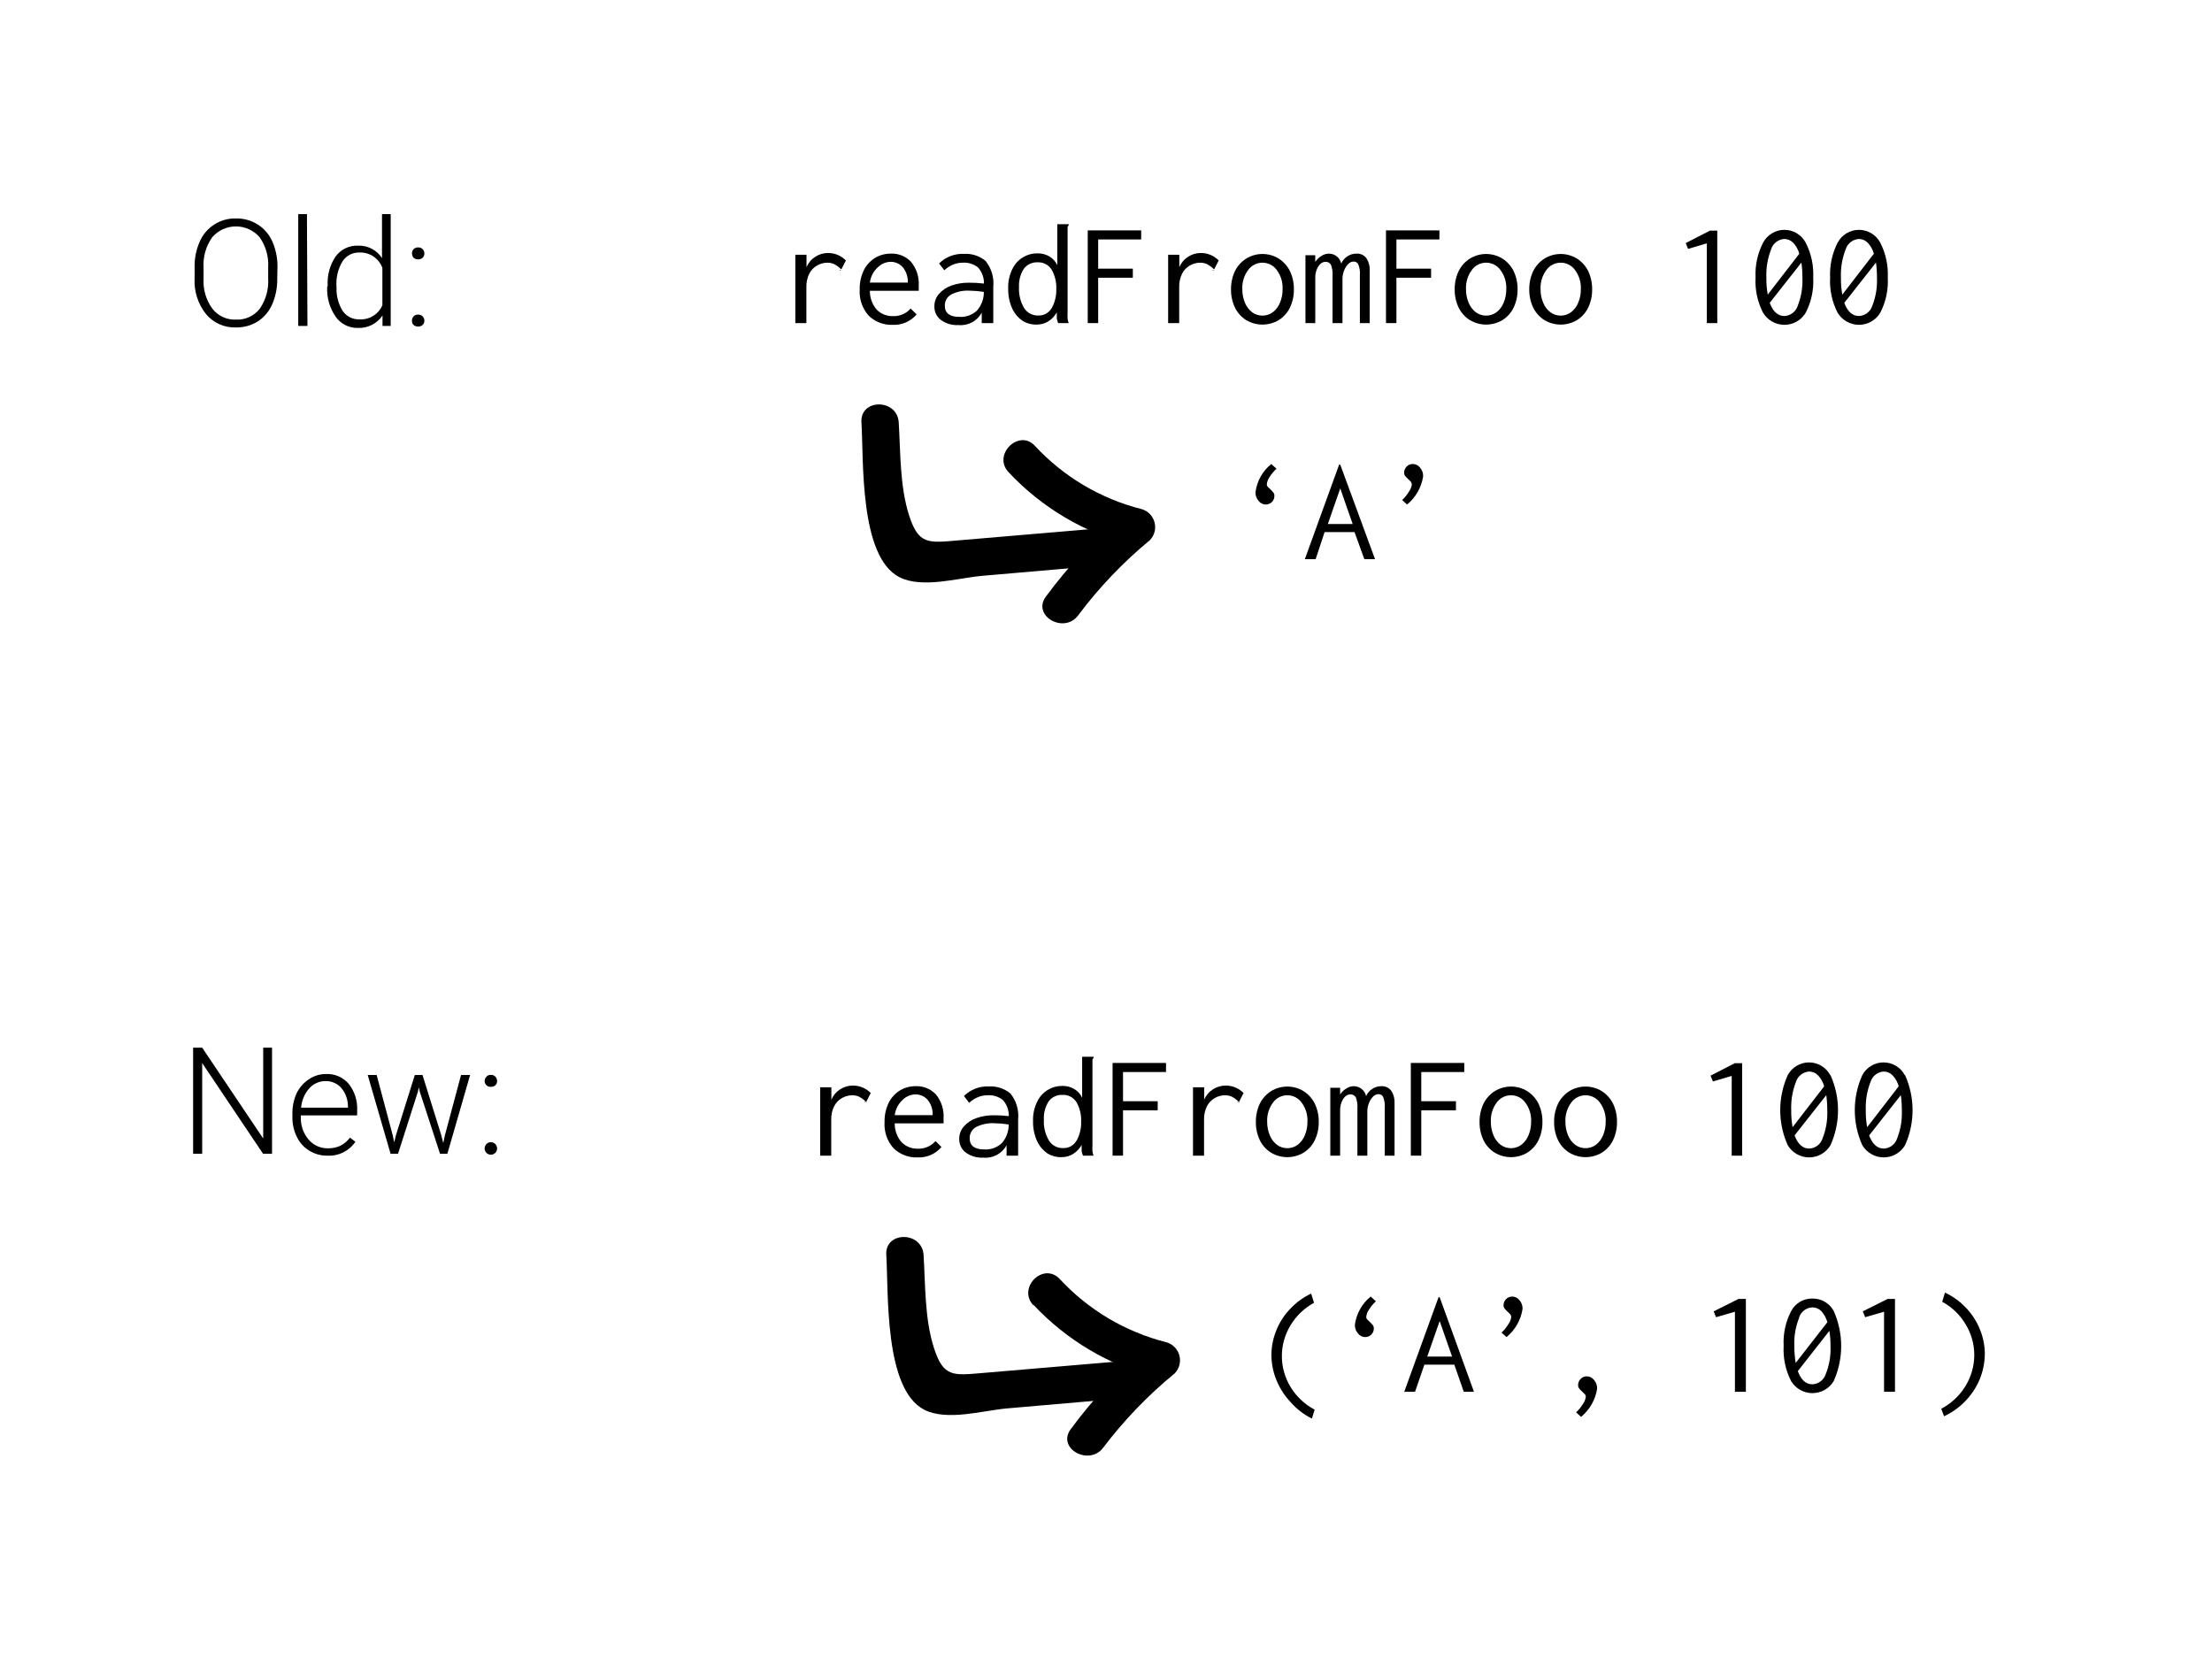
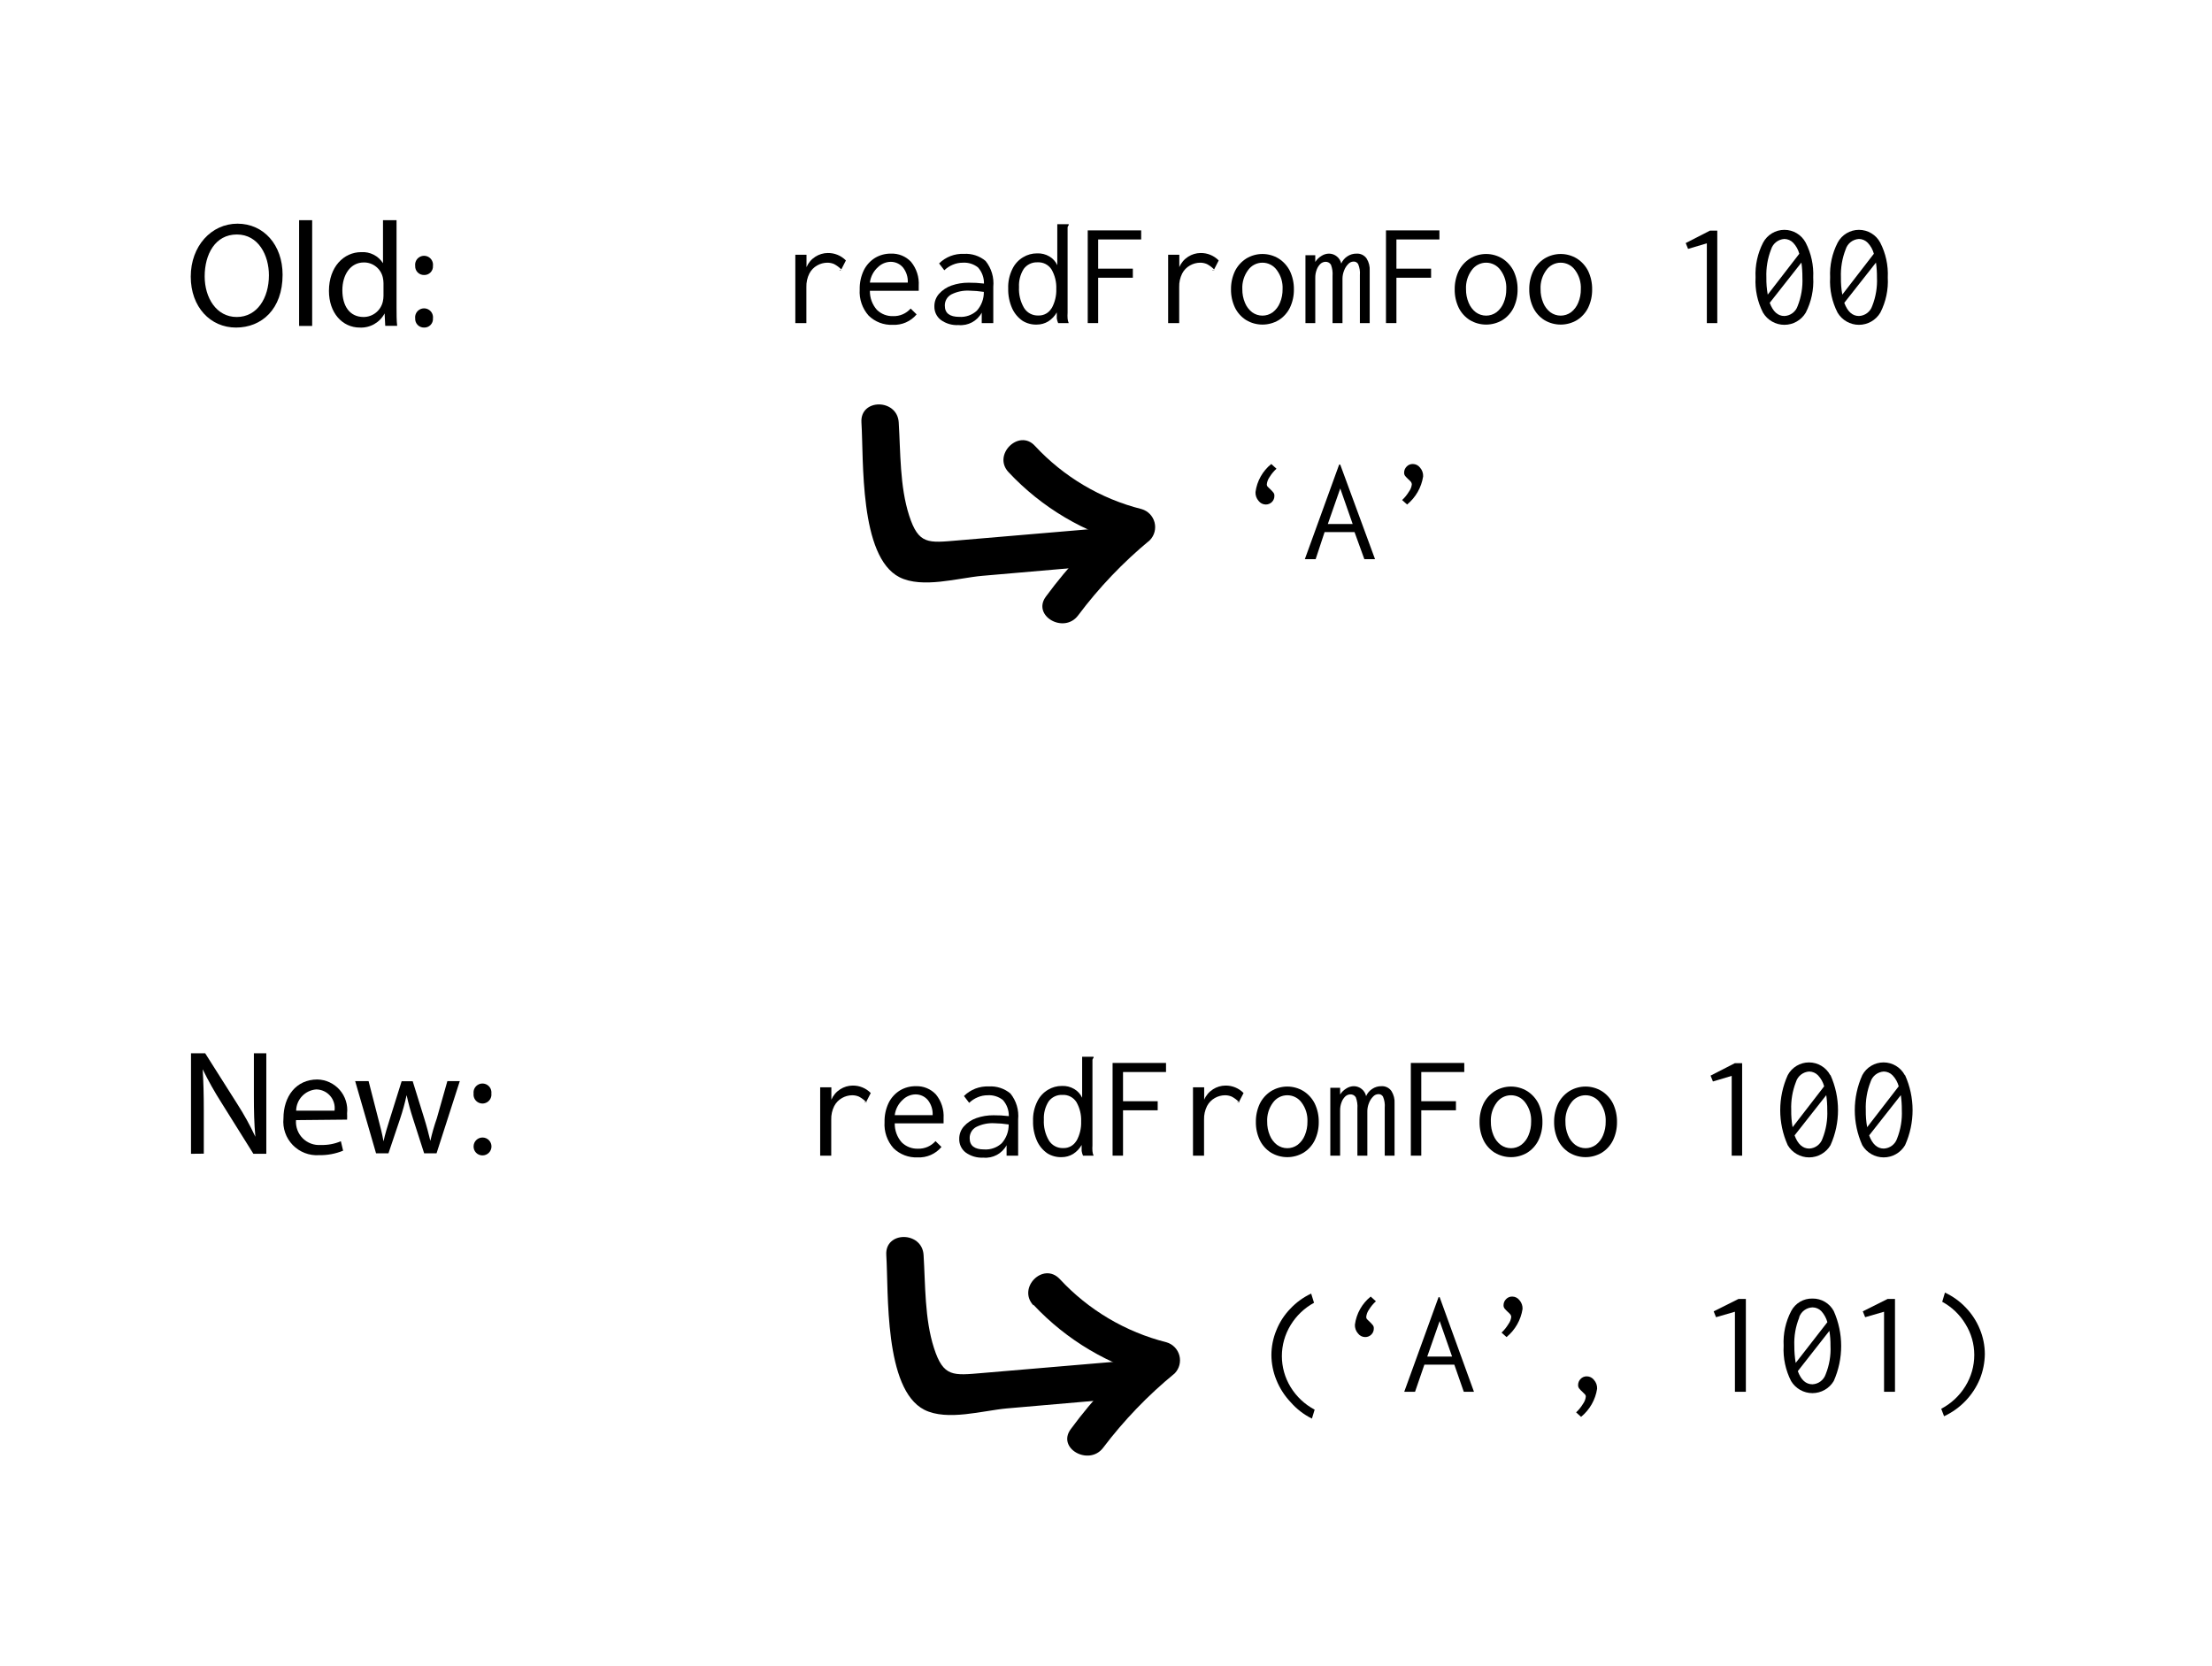
<svg xmlns="http://www.w3.org/2000/svg" id="Layer_1" data-name="Layer 1" viewBox="0 0 178 134">
  <path d="M67.7,21.68h0a2.42,2.42,0,0,0-.58-.43,1.35,1.35,0,0,0-.55-.11,1.67,1.67,0,0,0-.81.22,1.58,1.58,0,0,0-.63.65,2.29,2.29,0,0,0-.24,1.1V26H64v-5.5h.9l0,1a1.83,1.83,0,0,1,.71-.84,1.88,1.88,0,0,1,1-.3,2,2,0,0,1,1.46.6Zm-.13.05s0,0,0,0l.07,0,0,.06-.08-.05Zm.17,0-.06,0,0,0C67.76,21.74,67.77,21.76,67.74,21.75Z" />
  <path d="M69.9,25.4a2.88,2.88,0,0,1-.72-2.1,3.41,3.41,0,0,1,.33-1.55,2.46,2.46,0,0,1,.91-1,2.43,2.43,0,0,1,1.28-.34,2.1,2.1,0,0,1,1.61.66A2.76,2.76,0,0,1,73.93,23c0,.09,0,.22,0,.4H70a2.26,2.26,0,0,0,.56,1.53,1.78,1.78,0,0,0,1.31.51,1.8,1.8,0,0,0,1.41-.61l.48.47a2.35,2.35,0,0,1-1.92.84A2.61,2.61,0,0,1,69.9,25.4Zm3.15-2.66a1.81,1.81,0,0,0-.39-1.22,1.29,1.29,0,0,0-1-.45,1.49,1.49,0,0,0-1,.42A2,2,0,0,0,70,22.74Z" />
  <path d="M79.31,21a2.87,2.87,0,0,1,.62,2.08V26H79v-.84a1.92,1.92,0,0,1-1.87,1,2.21,2.21,0,0,1-1.43-.42,1.33,1.33,0,0,1-.51-1.09,1.48,1.48,0,0,1,.37-1,2.42,2.42,0,0,1,1-.67,4.09,4.09,0,0,1,1.39-.23,9.18,9.18,0,0,1,1.23.07,1.89,1.89,0,0,0-.48-1.3,1.79,1.79,0,0,0-1.23-.38,2,2,0,0,0-.79.16,2.16,2.16,0,0,0-.69.45l-.42-.55a2.67,2.67,0,0,1,2-.77A2.47,2.47,0,0,1,79.31,21ZM78.61,25a2.23,2.23,0,0,0,.56-1.51A8.34,8.34,0,0,0,78,23.39a2.91,2.91,0,0,0-1.44.3,1,1,0,0,0-.53.91q0,.9,1.17.9A1.9,1.9,0,0,0,78.61,25Z" />
  <path d="M82.29,25.82a2.44,2.44,0,0,1-.84-1,3.71,3.71,0,0,1-.32-1.6,3.27,3.27,0,0,1,.34-1.58,2.2,2.2,0,0,1,.86-.94,2.13,2.13,0,0,1,1.12-.31,1.79,1.79,0,0,1,1,.25,1.58,1.58,0,0,1,.63.7v-3.3H86v.08a.51.51,0,0,0-.09.16,2,2,0,0,0,0,.28v6.6a3.33,3.33,0,0,0,0,.48A1.13,1.13,0,0,0,86,26h-.85a1.47,1.47,0,0,1-.11-.38c0-.13,0-.28,0-.48a2.05,2.05,0,0,1-.68.72,1.76,1.76,0,0,1-.93.26A2.05,2.05,0,0,1,82.29,25.82Zm2.33-1A3,3,0,0,0,85,23.25a2.91,2.91,0,0,0-.38-1.56,1.25,1.25,0,0,0-1.13-.58,1.3,1.3,0,0,0-1.11.53A2.5,2.5,0,0,0,82,23.1a3,3,0,0,0,.4,1.67,1.29,1.29,0,0,0,1.16.62A1.17,1.17,0,0,0,84.62,24.8Z" />
  <path d="M87.53,26V18.54h4.3v.73H88.37v2.35h2.79v.73H88.37V26Z" />
  <path d="M97.7,21.68h0a2.42,2.42,0,0,0-.58-.43,1.35,1.35,0,0,0-.55-.11,1.67,1.67,0,0,0-.81.22,1.58,1.58,0,0,0-.63.65,2.29,2.29,0,0,0-.24,1.1V26H94v-5.5h.9l0,1a1.83,1.83,0,0,1,.71-.84,1.88,1.88,0,0,1,1-.3,2,2,0,0,1,1.46.6Zm-.13.05s0,0,0,0l.07,0,0,.06-.08-.05Zm.17,0-.06,0,0,0C97.76,21.74,97.77,21.76,97.74,21.75Z" />
  <path d="M100.28,25.76a2.46,2.46,0,0,1-.9-1,3.31,3.31,0,0,1-.32-1.47,3.35,3.35,0,0,1,.32-1.48,2.53,2.53,0,0,1,.9-1,2.5,2.5,0,0,1,2.62,0,2.53,2.53,0,0,1,.9,1,3.35,3.35,0,0,1,.32,1.48,3.31,3.31,0,0,1-.32,1.47,2.46,2.46,0,0,1-.9,1,2.56,2.56,0,0,1-2.62,0Zm2.14-.63a1.83,1.83,0,0,0,.58-.77,2.72,2.72,0,0,0,.21-1.09,2.38,2.38,0,0,0-.46-1.53,1.42,1.42,0,0,0-2.32,0,2.38,2.38,0,0,0-.46,1.53,2.72,2.72,0,0,0,.21,1.09,1.83,1.83,0,0,0,.58.77,1.41,1.41,0,0,0,1.66,0Z" />
  <path d="M105.05,20.54h.79v.54a1.5,1.5,0,0,1,.49-.48,1.12,1.12,0,0,1,.62-.19,1,1,0,0,1,.63.23,1,1,0,0,1,.35.57,1.3,1.3,0,0,1,.49-.58,1.29,1.29,0,0,1,.74-.22.92.92,0,0,1,.81.39,1.67,1.67,0,0,1,.25,1V26h-.79V22.14a1.86,1.86,0,0,0-.14-.89.4.4,0,0,0-.38-.2.59.59,0,0,0-.42.2,1.45,1.45,0,0,0-.33.52,1.77,1.77,0,0,0-.13.63V26h-.8V22.21a2.08,2.08,0,0,0-.13-.91.49.49,0,0,0-.47-.23.63.63,0,0,0-.37.16,1.23,1.23,0,0,0-.3.46,1.76,1.76,0,0,0-.12.68V26h-.79Z" />
  <path d="M111.53,26V18.54h4.3v.73h-3.46v2.35h2.79v.73h-2.79V26Z" />
  <path d="M118.28,25.76a2.46,2.46,0,0,1-.9-1,3.31,3.31,0,0,1-.32-1.47,3.35,3.35,0,0,1,.32-1.48,2.53,2.53,0,0,1,.9-1,2.5,2.5,0,0,1,2.62,0,2.53,2.53,0,0,1,.9,1,3.35,3.35,0,0,1,.32,1.48,3.31,3.31,0,0,1-.32,1.47,2.46,2.46,0,0,1-.9,1,2.56,2.56,0,0,1-2.62,0Zm2.14-.63a1.83,1.83,0,0,0,.58-.77,2.72,2.72,0,0,0,.21-1.09,2.38,2.38,0,0,0-.46-1.53,1.42,1.42,0,0,0-2.32,0,2.38,2.38,0,0,0-.46,1.53,2.72,2.72,0,0,0,.21,1.09,1.83,1.83,0,0,0,.58.77,1.41,1.41,0,0,0,1.66,0Z" />
  <path d="M124.28,25.76a2.46,2.46,0,0,1-.9-1,3.31,3.31,0,0,1-.32-1.47,3.35,3.35,0,0,1,.32-1.48,2.53,2.53,0,0,1,.9-1,2.5,2.5,0,0,1,2.62,0,2.53,2.53,0,0,1,.9,1,3.35,3.35,0,0,1,.32,1.48,3.31,3.31,0,0,1-.32,1.47,2.46,2.46,0,0,1-.9,1,2.56,2.56,0,0,1-2.62,0Zm2.14-.63a1.83,1.83,0,0,0,.58-.77,2.72,2.72,0,0,0,.21-1.09,2.38,2.38,0,0,0-.46-1.53,1.42,1.42,0,0,0-2.32,0,2.38,2.38,0,0,0-.46,1.53,2.72,2.72,0,0,0,.21,1.09,1.83,1.83,0,0,0,.58.77,1.41,1.41,0,0,0,1.66,0Z" />
  <path d="M137.35,26V19.58l-1.51.45-.19-.47,1.95-1h.59V26Z" />
  <path d="M145.3,19.52a5.55,5.55,0,0,1,.61,2.81,5.52,5.52,0,0,1-.6,2.83,2,2,0,0,1-3.44,0,5.52,5.52,0,0,1-.6-2.83,5.55,5.55,0,0,1,.61-2.81,1.94,1.94,0,0,1,3.42,0Zm-2.78.55a5.61,5.61,0,0,0-.38,2.26,7.15,7.15,0,0,0,.11,1.38l2.54-3.29a2.05,2.05,0,0,0-.49-.88,1,1,0,0,0-.71-.31A1.19,1.19,0,0,0,142.52,20.07Zm2.14,4.55a5.54,5.54,0,0,0,.38-2.29,8.3,8.3,0,0,0-.08-1.2l-2.55,3.24c.26.7.65,1.06,1.18,1.06A1.18,1.18,0,0,0,144.66,24.62Z" />
  <path d="M151.3,19.52a5.55,5.55,0,0,1,.61,2.81,5.52,5.52,0,0,1-.6,2.83,2,2,0,0,1-3.44,0,5.52,5.52,0,0,1-.6-2.83,5.55,5.55,0,0,1,.61-2.81,1.94,1.94,0,0,1,3.42,0Zm-2.78.55a5.61,5.61,0,0,0-.38,2.26,7.15,7.15,0,0,0,.11,1.38l2.54-3.29a2.05,2.05,0,0,0-.49-.88,1,1,0,0,0-.71-.31A1.19,1.19,0,0,0,148.52,20.07Zm2.14,4.55a5.54,5.54,0,0,0,.38-2.29,8.3,8.3,0,0,0-.08-1.2l-2.55,3.24c.26.7.65,1.06,1.18,1.06A1.18,1.18,0,0,0,150.66,24.62Z" />
  <path d="M69.32,34c.19,3-.19,10.79,3.06,12.45,1.84.93,4.72.06,6.65-.11l9.8-.85c1.91-.16,1.93-3.16,0-3l-11.76,1c-2.37.2-3.15.35-3.91-2s-.69-5.1-.84-7.5c-.12-1.92-3.12-1.93-3,0Z" />
  <path d="M81.16,38a20.52,20.52,0,0,0,9.91,5.86l-.66-2.51A38.54,38.54,0,0,0,84.17,48c-1.16,1.55,1.45,3.05,2.59,1.52a35.17,35.17,0,0,1,5.77-6.05,1.51,1.51,0,0,0-.66-2.5,17.56,17.56,0,0,1-8.59-5.09C82,34.48,79.84,36.6,81.16,38Z" />
  <path d="M101.28,40.31a1,1,0,0,1-.25-.71,3.49,3.49,0,0,1,1.27-2.26l.42.38a2.93,2.93,0,0,0-.55.66,1.23,1.23,0,0,0-.23.6.28.28,0,0,0,.06.18,2.43,2.43,0,0,0,.22.21,2.74,2.74,0,0,1,.25.27.38.38,0,0,1,.08.26.67.67,0,0,1-.19.49.69.69,0,0,1-.51.21A.73.73,0,0,1,101.28,40.31Z" />
  <path d="M109.79,45,109,42.82h-2.41L105.87,45H105l2.76-7.61h.09L110.65,45Zm-2.94-2.83h2l-1-2.86Z" />
  <path d="M112.83,40.24a3.16,3.16,0,0,0,.55-.68,1.21,1.21,0,0,0,.23-.58.35.35,0,0,0-.07-.2,2,2,0,0,0-.21-.21,2.88,2.88,0,0,1-.25-.26.41.41,0,0,1-.09-.26.69.69,0,0,1,.2-.5.66.66,0,0,1,.51-.21.73.73,0,0,1,.57.29,1,1,0,0,1,.25.71,3.65,3.65,0,0,1-1.29,2.26Z" />
  <path d="M69.7,88.68h0a2.42,2.42,0,0,0-.58-.43,1.35,1.35,0,0,0-.55-.11,1.67,1.67,0,0,0-.81.22,1.58,1.58,0,0,0-.63.65,2.29,2.29,0,0,0-.24,1.1V93H66v-5.5h.9l0,1a1.83,1.83,0,0,1,.71-.84,1.88,1.88,0,0,1,1-.3,2,2,0,0,1,1.46.6Zm-.13,0s0,0,0,0l.07,0,0,.06-.08-.05Zm.17,0-.06,0,0,0C69.76,88.74,69.77,88.76,69.74,88.75Z" />
  <path d="M71.9,92.4a2.88,2.88,0,0,1-.72-2.1,3.41,3.41,0,0,1,.33-1.55,2.46,2.46,0,0,1,.91-1,2.43,2.43,0,0,1,1.28-.34,2.1,2.1,0,0,1,1.61.66A2.76,2.76,0,0,1,75.93,90c0,.09,0,.22,0,.4H72a2.26,2.26,0,0,0,.56,1.53,1.78,1.78,0,0,0,1.31.51,1.8,1.8,0,0,0,1.41-.61l.48.47a2.35,2.35,0,0,1-1.92.84A2.61,2.61,0,0,1,71.9,92.4Zm3.15-2.66a1.81,1.81,0,0,0-.39-1.22,1.29,1.29,0,0,0-1-.45,1.49,1.49,0,0,0-1,.42A2,2,0,0,0,72,89.74Z" />
  <path d="M81.31,88a2.87,2.87,0,0,1,.62,2.08V93H81v-.84a1.92,1.92,0,0,1-1.87,1,2.21,2.21,0,0,1-1.43-.42,1.33,1.33,0,0,1-.51-1.09,1.48,1.48,0,0,1,.37-1,2.42,2.42,0,0,1,1-.67,4.09,4.09,0,0,1,1.39-.23,9.18,9.18,0,0,1,1.23.07,1.89,1.89,0,0,0-.48-1.3,1.79,1.79,0,0,0-1.23-.38,2,2,0,0,0-.79.16,2.16,2.16,0,0,0-.69.45l-.42-.55a2.67,2.67,0,0,1,2-.77A2.47,2.47,0,0,1,81.31,88Zm-.7,4a2.23,2.23,0,0,0,.56-1.51A8.34,8.34,0,0,0,80,90.39a2.91,2.91,0,0,0-1.44.3,1,1,0,0,0-.53.91q0,.9,1.17.9A1.9,1.9,0,0,0,80.61,92Z" />
  <path d="M84.29,92.82a2.44,2.44,0,0,1-.84-1,3.71,3.71,0,0,1-.32-1.6,3.27,3.27,0,0,1,.34-1.58,2.2,2.2,0,0,1,.86-.94,2.13,2.13,0,0,1,1.12-.31,1.79,1.79,0,0,1,1,.25,1.58,1.58,0,0,1,.63.7v-3.3H88v.08a.51.51,0,0,0-.09.16,2,2,0,0,0,0,.28v6.6a3.33,3.33,0,0,0,0,.48A1.13,1.13,0,0,0,88,93h-.85a1.47,1.47,0,0,1-.11-.38c0-.13,0-.28,0-.48a2.05,2.05,0,0,1-.68.72,1.76,1.76,0,0,1-.93.26A2.05,2.05,0,0,1,84.29,92.82Zm2.33-1A3,3,0,0,0,87,90.25a2.91,2.91,0,0,0-.38-1.56,1.25,1.25,0,0,0-1.13-.58,1.3,1.3,0,0,0-1.11.53A2.5,2.5,0,0,0,84,90.1a3,3,0,0,0,.4,1.67,1.29,1.29,0,0,0,1.16.62A1.17,1.17,0,0,0,86.62,91.8Z" />
  <path d="M89.53,93V85.54h4.3v.73H90.37v2.35h2.79v.73H90.37V93Z" />
  <path d="M99.7,88.68h0a2.42,2.42,0,0,0-.58-.43,1.35,1.35,0,0,0-.55-.11,1.67,1.67,0,0,0-.81.22,1.58,1.58,0,0,0-.63.65,2.29,2.29,0,0,0-.24,1.1V93H96v-5.5h.9l0,1a1.83,1.83,0,0,1,.71-.84,1.88,1.88,0,0,1,1-.3,2,2,0,0,1,1.46.6Zm-.13,0s0,0,0,0l.07,0,0,.06-.08-.05Zm.17,0-.06,0,0,0C99.76,88.74,99.77,88.76,99.74,88.75Z" />
  <path d="M102.28,92.76a2.46,2.46,0,0,1-.9-1,3.31,3.31,0,0,1-.32-1.47,3.35,3.35,0,0,1,.32-1.48,2.53,2.53,0,0,1,.9-1,2.5,2.5,0,0,1,2.62,0,2.53,2.53,0,0,1,.9,1,3.35,3.35,0,0,1,.32,1.48,3.31,3.31,0,0,1-.32,1.47,2.46,2.46,0,0,1-.9,1,2.56,2.56,0,0,1-2.62,0Zm2.14-.63a1.83,1.83,0,0,0,.58-.77,2.72,2.72,0,0,0,.21-1.09,2.38,2.38,0,0,0-.46-1.53,1.42,1.42,0,0,0-2.32,0,2.38,2.38,0,0,0-.46,1.53,2.72,2.72,0,0,0,.21,1.09,1.83,1.83,0,0,0,.58.77,1.41,1.41,0,0,0,1.66,0Z" />
  <path d="M107.05,87.54h.79v.54a1.5,1.5,0,0,1,.49-.48,1.12,1.12,0,0,1,.62-.19,1,1,0,0,1,.63.23,1,1,0,0,1,.35.57,1.3,1.3,0,0,1,.49-.58,1.29,1.29,0,0,1,.74-.22.92.92,0,0,1,.81.39,1.67,1.67,0,0,1,.25,1V93h-.79V89.14a1.86,1.86,0,0,0-.14-.89.4.4,0,0,0-.38-.2.59.59,0,0,0-.42.2,1.45,1.45,0,0,0-.33.52,1.77,1.77,0,0,0-.13.63V93h-.8V89.21a2.08,2.08,0,0,0-.13-.91.49.49,0,0,0-.47-.23.63.63,0,0,0-.37.16,1.23,1.23,0,0,0-.3.46,1.76,1.76,0,0,0-.12.68V93h-.79Z" />
  <path d="M113.53,93V85.54h4.3v.73h-3.46v2.35h2.79v.73h-2.79V93Z" />
  <path d="M120.28,92.76a2.46,2.46,0,0,1-.9-1,3.31,3.31,0,0,1-.32-1.47,3.35,3.35,0,0,1,.32-1.48,2.53,2.53,0,0,1,.9-1,2.5,2.5,0,0,1,2.62,0,2.53,2.53,0,0,1,.9,1,3.35,3.35,0,0,1,.32,1.48,3.31,3.31,0,0,1-.32,1.47,2.46,2.46,0,0,1-.9,1,2.56,2.56,0,0,1-2.62,0Zm2.14-.63a1.83,1.83,0,0,0,.58-.77,2.72,2.72,0,0,0,.21-1.09,2.38,2.38,0,0,0-.46-1.53,1.42,1.42,0,0,0-2.32,0,2.38,2.38,0,0,0-.46,1.53,2.72,2.72,0,0,0,.21,1.09,1.83,1.83,0,0,0,.58.77,1.41,1.41,0,0,0,1.66,0Z" />
  <path d="M126.28,92.76a2.46,2.46,0,0,1-.9-1,3.31,3.31,0,0,1-.32-1.47,3.35,3.35,0,0,1,.32-1.48,2.53,2.53,0,0,1,.9-1,2.5,2.5,0,0,1,2.62,0,2.53,2.53,0,0,1,.9,1,3.35,3.35,0,0,1,.32,1.48,3.31,3.31,0,0,1-.32,1.47,2.46,2.46,0,0,1-.9,1,2.56,2.56,0,0,1-2.62,0Zm2.14-.63a1.83,1.83,0,0,0,.58-.77,2.72,2.72,0,0,0,.21-1.09,2.38,2.38,0,0,0-.46-1.53,1.42,1.42,0,0,0-2.32,0,2.38,2.38,0,0,0-.46,1.53,2.72,2.72,0,0,0,.21,1.09,1.83,1.83,0,0,0,.58.77,1.41,1.41,0,0,0,1.66,0Z" />
  <path d="M139.35,93V86.58l-1.51.45-.19-.47,1.95-1h.59V93Z" />
  <path d="M147.3,86.52a6.87,6.87,0,0,1,0,5.64,2,2,0,0,1-3.44,0,6.87,6.87,0,0,1,0-5.64,1.94,1.94,0,0,1,3.42,0Zm-2.78.55a5.61,5.61,0,0,0-.38,2.26,7.15,7.15,0,0,0,.11,1.38l2.54-3.29a2.05,2.05,0,0,0-.49-.88,1,1,0,0,0-.71-.31A1.19,1.19,0,0,0,144.52,87.07Zm2.14,4.55a5.54,5.54,0,0,0,.38-2.29,8.3,8.3,0,0,0-.08-1.2l-2.55,3.24c.26.7.65,1.06,1.18,1.06A1.18,1.18,0,0,0,146.66,91.62Z" />
  <path d="M153.3,86.52a6.87,6.87,0,0,1,0,5.64,2,2,0,0,1-3.44,0,6.87,6.87,0,0,1,0-5.64,1.94,1.94,0,0,1,3.42,0Zm-2.78.55a5.61,5.61,0,0,0-.38,2.26,7.15,7.15,0,0,0,.11,1.38l2.54-3.29a2.05,2.05,0,0,0-.49-.88,1,1,0,0,0-.71-.31A1.19,1.19,0,0,0,150.52,87.07Zm2.14,4.55a5.54,5.54,0,0,0,.38-2.29,8.3,8.3,0,0,0-.08-1.2l-2.55,3.24c.26.7.65,1.06,1.18,1.06A1.18,1.18,0,0,0,152.66,91.62Z" />
  <path d="M71.32,101c.19,3-.19,10.79,3.06,12.45,1.84.93,4.72.06,6.65-.11l9.8-.85c1.91-.16,1.93-3.16,0-3l-11.76,1c-2.37.2-3.15.35-3.91-2s-.69-5.1-.84-7.5c-.12-1.92-3.12-1.93-3,0Z" />
  <path d="M83.16,105a20.52,20.52,0,0,0,9.91,5.86l-.66-2.51A38.54,38.54,0,0,0,86.17,115c-1.16,1.55,1.45,3,2.59,1.52a35.17,35.17,0,0,1,5.77-6,1.51,1.51,0,0,0-.66-2.5,17.56,17.56,0,0,1-8.59-5.09c-1.33-1.41-3.44.71-2.12,2.12Z" />
  <path d="M103.86,112.84a5.66,5.66,0,0,1-1.15-1.79,5.38,5.38,0,0,1-.4-2,5.25,5.25,0,0,1,.4-2,5.31,5.31,0,0,1,1.12-1.73,5.49,5.49,0,0,1,1.68-1.22l.23.74a5,5,0,0,0-1.88,1.79,4.77,4.77,0,0,0,0,5,5,5,0,0,0,1.93,1.81l-.22.72A5.52,5.52,0,0,1,103.86,112.84Z" />
  <path d="M109.28,107.31a1,1,0,0,1-.25-.71,3.49,3.49,0,0,1,1.27-2.26l.42.38a2.93,2.93,0,0,0-.55.66,1.23,1.23,0,0,0-.23.6.28.28,0,0,0,.06.18,2.43,2.43,0,0,0,.22.21,2.74,2.74,0,0,1,.25.27.38.38,0,0,1,.08.26.67.67,0,0,1-.19.49.69.69,0,0,1-.51.21A.73.73,0,0,1,109.28,107.31Z" />
  <path d="M117.79,112l-.76-2.18h-2.41l-.75,2.18H113l2.76-7.61h.09l2.76,7.61Zm-2.94-2.83h2l-1-2.86Z" />
  <path d="M120.83,107.24a3.16,3.16,0,0,0,.55-.68,1.21,1.21,0,0,0,.23-.58.35.35,0,0,0-.07-.2,2,2,0,0,0-.21-.21,2.88,2.88,0,0,1-.25-.26.41.41,0,0,1-.09-.26.69.69,0,0,1,.2-.5.66.66,0,0,1,.51-.21.73.73,0,0,1,.57.29,1,1,0,0,1,.25.71,3.65,3.65,0,0,1-1.29,2.26Z" />
  <path d="M126.83,113.66a3.16,3.16,0,0,0,.55-.68,1.21,1.21,0,0,0,.23-.58.24.24,0,0,0-.06-.18s-.12-.12-.22-.22a1.9,1.9,0,0,1-.25-.26.42.42,0,0,1-.09-.27.69.69,0,0,1,.2-.5.66.66,0,0,1,.51-.21.73.73,0,0,1,.57.29,1,1,0,0,1,.25.71,3.65,3.65,0,0,1-1.29,2.26Z" />
  <path d="M139.61,112v-6.44l-1.52.44-.19-.47,2-1h.59V112Z" />
  <path d="M147.56,105.5a6.93,6.93,0,0,1,0,5.64,2,2,0,0,1-3.43,0,5.56,5.56,0,0,1-.6-2.84,5.41,5.41,0,0,1,.61-2.8,1.88,1.88,0,0,1,1.71-1A1.91,1.91,0,0,1,147.56,105.5Zm-2.78.54a5.43,5.43,0,0,0-.39,2.26,8,8,0,0,0,.11,1.38l2.55-3.28a2.21,2.21,0,0,0-.49-.89,1,1,0,0,0-.71-.3A1.18,1.18,0,0,0,144.78,106Zm2.13,4.56a5.41,5.41,0,0,0,.39-2.3,7,7,0,0,0-.09-1.2l-2.54,3.24c.26.71.65,1.06,1.18,1.06A1.18,1.18,0,0,0,146.91,110.6Z" />
  <path d="M151.61,112v-6.44l-1.52.44-.19-.47,2-1h.59V112Z" />
  <path d="M156.21,113.37a5,5,0,0,0,1.94-1.81,4.77,4.77,0,0,0,.72-2.52,4.7,4.7,0,0,0-.71-2.49,4.87,4.87,0,0,0-1.87-1.79l.22-.74a5.54,5.54,0,0,1,1.69,1.22,5.48,5.48,0,0,1,1.12,1.73,5.25,5.25,0,0,1,.4,2,5.58,5.58,0,0,1-.4,2,5.73,5.73,0,0,1-2.88,3Z" />
-   <path d="M22.31,22.43a5,5,0,0,1-.41,2.07,3.13,3.13,0,0,1-1.16,1.37,3.22,3.22,0,0,1-1.75.48,3,3,0,0,1-2.41-1.07,4.25,4.25,0,0,1-.92-2.89v-.88a4.83,4.83,0,0,1,.41-2.06A3.09,3.09,0,0,1,19,17.58a3.15,3.15,0,0,1,1.73.48,3.07,3.07,0,0,1,1.17,1.34,5,5,0,0,1,.43,2Zm-.73-.93a3.8,3.8,0,0,0-.69-2.41,2.52,2.52,0,0,0-3.81,0,3.82,3.82,0,0,0-.7,2.45v.89a3.75,3.75,0,0,0,.7,2.4,2.28,2.28,0,0,0,1.91.89,2.29,2.29,0,0,0,1.91-.87,3.88,3.88,0,0,0,.68-2.45Z" />
-   <path d="M24.74,26.23H24v-9h.7Z" />
-   <path d="M26.37,23A3.81,3.81,0,0,1,27,20.65a2.12,2.12,0,0,1,1.79-.88,2.2,2.2,0,0,1,1.95,1V17.23h.7v9h-.66l0-.84a2.27,2.27,0,0,1-2,1A2.11,2.11,0,0,1,27,25.47a3.85,3.85,0,0,1-.67-2.39Zm.71.13A3.35,3.35,0,0,0,27.56,25a1.57,1.57,0,0,0,1.37.7,1.88,1.88,0,0,0,1.84-1.14v-3a1.88,1.88,0,0,0-1.83-1.24,1.57,1.57,0,0,0-1.37.7A3.5,3.5,0,0,0,27.08,23.13Z" />
-   <path d="M33.15,25.81a.49.49,0,0,1,.13-.35.45.45,0,0,1,.36-.14.46.46,0,0,1,.37.14.5.5,0,0,1,.14.35.46.46,0,0,1-.14.34.54.54,0,0,1-.37.13.53.53,0,0,1-.36-.13A.45.45,0,0,1,33.15,25.81Zm0-5.41a.49.49,0,0,1,.13-.35.5.5,0,0,1,.37-.14.49.49,0,0,1,.36.14.5.5,0,0,1,.14.35.46.46,0,0,1-.14.34.48.48,0,0,1-.36.13.49.49,0,0,1-.37-.13A.45.45,0,0,1,33.16,20.4Z" />
-   <path d="M21.89,92.85h-.72l-4.9-7.3v7.3h-.73V84.31h.73l4.91,7.31V84.31h.71Z" />
-   <path d="M26.35,93a2.69,2.69,0,0,1-1.46-.4,2.61,2.61,0,0,1-1-1.11,3.45,3.45,0,0,1-.36-1.59v-.25A3.84,3.84,0,0,1,23.86,88a2.86,2.86,0,0,1,1-1.15,2.43,2.43,0,0,1,1.37-.42,2.27,2.27,0,0,1,1.83.79,3.19,3.19,0,0,1,.68,2.15v.39H24.21v.14a2.63,2.63,0,0,0,.61,1.79,2,2,0,0,0,1.56.72,2.36,2.36,0,0,0,1-.2,2.19,2.19,0,0,0,.78-.66l.44.33A2.54,2.54,0,0,1,26.35,93Zm-.13-6a1.73,1.73,0,0,0-1.33.58,2.66,2.66,0,0,0-.66,1.56H28v-.08a2.32,2.32,0,0,0-.52-1.49A1.63,1.63,0,0,0,26.22,87Z" />
-   <path d="M31.61,91.39l.11.54.14-.57,1.52-4.85H34l1.5,4.81.17.66.13-.61,1.3-4.86h.73L36,92.85h-.59l-1.63-5-.08-.35-.07.35-1.6,5h-.6l-1.84-6.34h.72Z" />
-   <path d="M39,92.42a.51.51,0,0,1,.13-.34.5.5,0,0,1,.87.34.45.45,0,0,1-.13.34.5.5,0,0,1-.87-.34ZM39,87a.48.48,0,0,1,.14-.35.43.43,0,0,1,.36-.15.47.47,0,0,1,.37.15A.48.48,0,0,1,40,87a.43.43,0,0,1-.13.33.49.49,0,0,1-.37.13.45.45,0,0,1-.36-.13A.44.44,0,0,1,39,87Z" />
+   <path d="M22.74,22.11c0,2.78-1.69,4.25-3.75,4.25s-3.64-1.65-3.64-4.1S17,18,19.11,18,22.74,19.71,22.74,22.11Zm-6.27.13c0,1.72.94,3.27,2.58,3.27s2.59-1.52,2.59-3.36c0-1.6-.84-3.28-2.58-3.28S16.47,20.46,16.47,22.24Z" />
+   <path d="M24.07,17.72h1.05v8.51H24.07Z" />
+   <path d="M31.91,17.72v7c0,.52,0,1.1.05,1.5H31l-.05-1h0a2.14,2.14,0,0,1-2,1.14c-1.4,0-2.48-1.18-2.48-2.95,0-1.93,1.19-3.12,2.6-3.12a1.93,1.93,0,0,1,1.75.89h0V17.72Zm-1.05,5.07a2.2,2.2,0,0,0-.05-.44,1.55,1.55,0,0,0-1.53-1.23c-1.09,0-1.73,1-1.73,2.24s.57,2.15,1.71,2.15a1.59,1.59,0,0,0,1.55-1.26,2.14,2.14,0,0,0,.05-.45Z" />
+   <path d="M33.41,21.39a.72.72,0,1,1,1.43,0,.69.69,0,0,1-.72.74A.7.7,0,0,1,33.41,21.39Zm0,4.23a.72.72,0,1,1,1.43,0,.69.69,0,0,1-.72.74A.7.7,0,0,1,33.41,25.62Z" />
+   <path d="M15.37,92.85V84.76h1.14l2.59,4.09a22.28,22.28,0,0,1,1.45,2.63h0c-.1-1.08-.12-2.07-.12-3.33V84.76h1v8.09H20.39l-2.57-4.11a27.32,27.32,0,0,1-1.51-2.69h0c.06,1,.09,2,.09,3.33v3.46Z" />
+   <path d="M23.82,90.14a1.86,1.86,0,0,0,2,2,3.8,3.8,0,0,0,1.61-.3l.18.76a4.84,4.84,0,0,1-1.93.36A2.7,2.7,0,0,1,22.81,90c0-1.75,1-3.13,2.73-3.13a2.46,2.46,0,0,1,2.39,2.73,4.92,4.92,0,0,1,0,.5Zm3.1-.76a1.5,1.5,0,0,0-1.47-1.71,1.75,1.75,0,0,0-1.62,1.71Z" />
+   <path d="M29.66,87,30.43,90c.17.65.33,1.25.43,1.85h0c.13-.59.32-1.21.52-1.84l.94-3h.89l.9,2.9c.22.7.38,1.31.52,1.9h0A16.31,16.31,0,0,1,35.15,90L36,87H37l-1.87,5.81h-1l-.89-2.77c-.21-.65-.37-1.23-.52-1.91h0a17.93,17.93,0,0,1-.53,1.92l-.93,2.76h-1L28.58,87Z" />
+   <path d="M38.11,88a.72.72,0,1,1,1.43,0,.72.72,0,1,1-1.43,0Zm0,4.23a.72.72,0,1,1,.71.75A.71.71,0,0,1,38.11,92.23Z" />
</svg>
